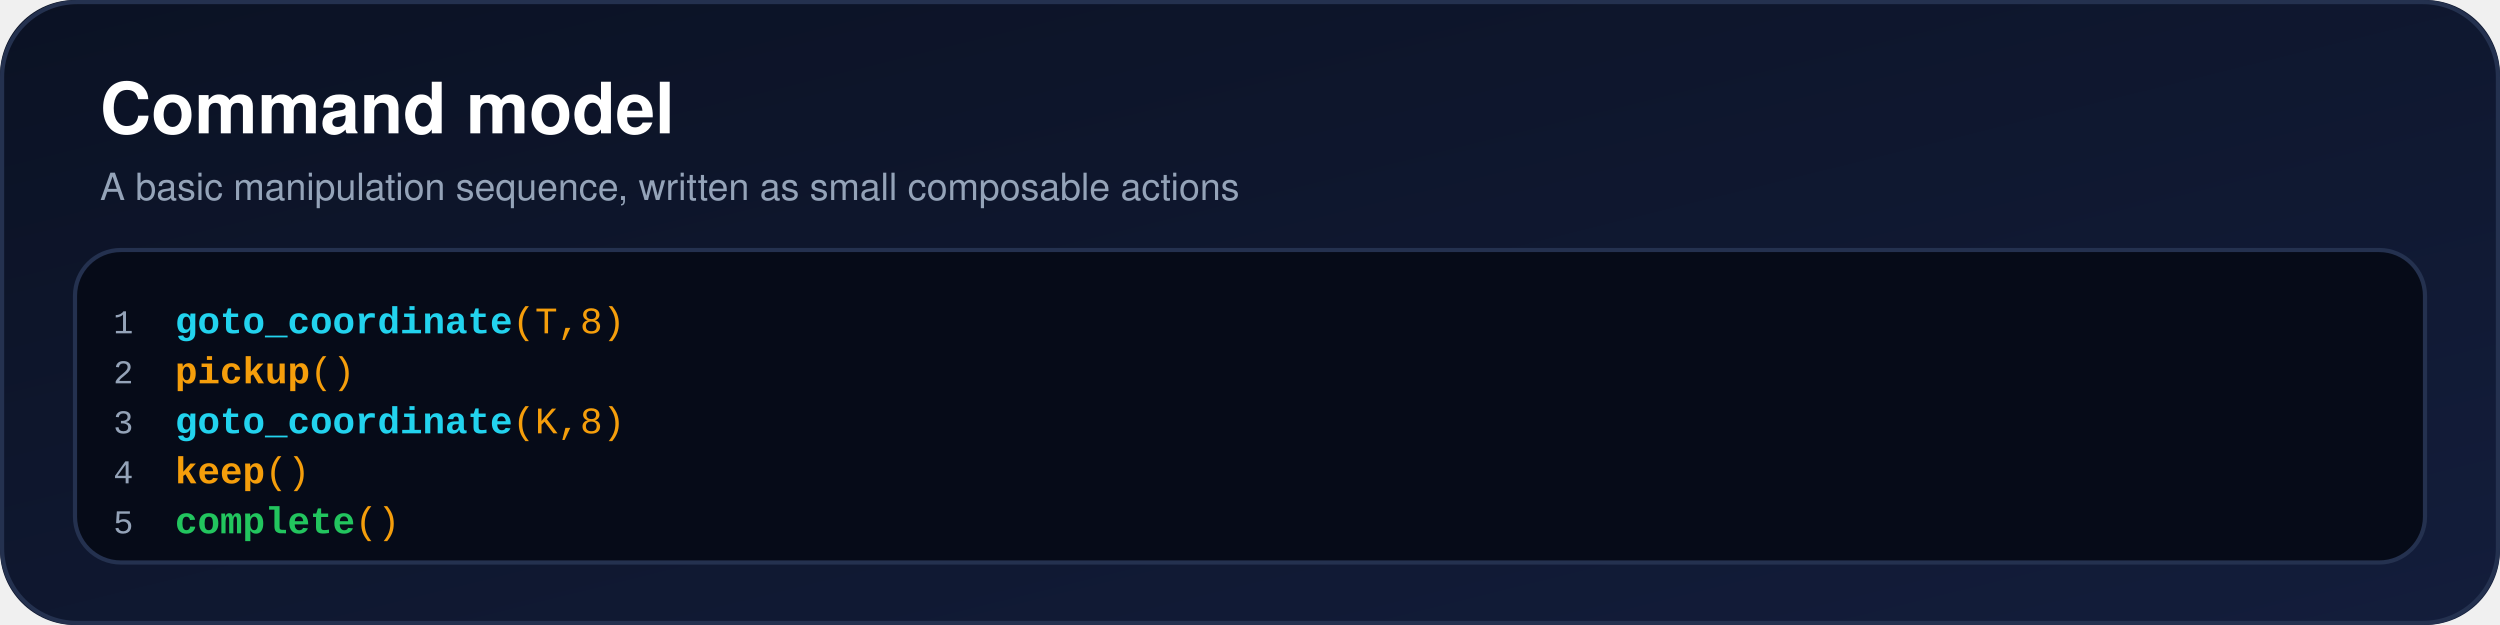
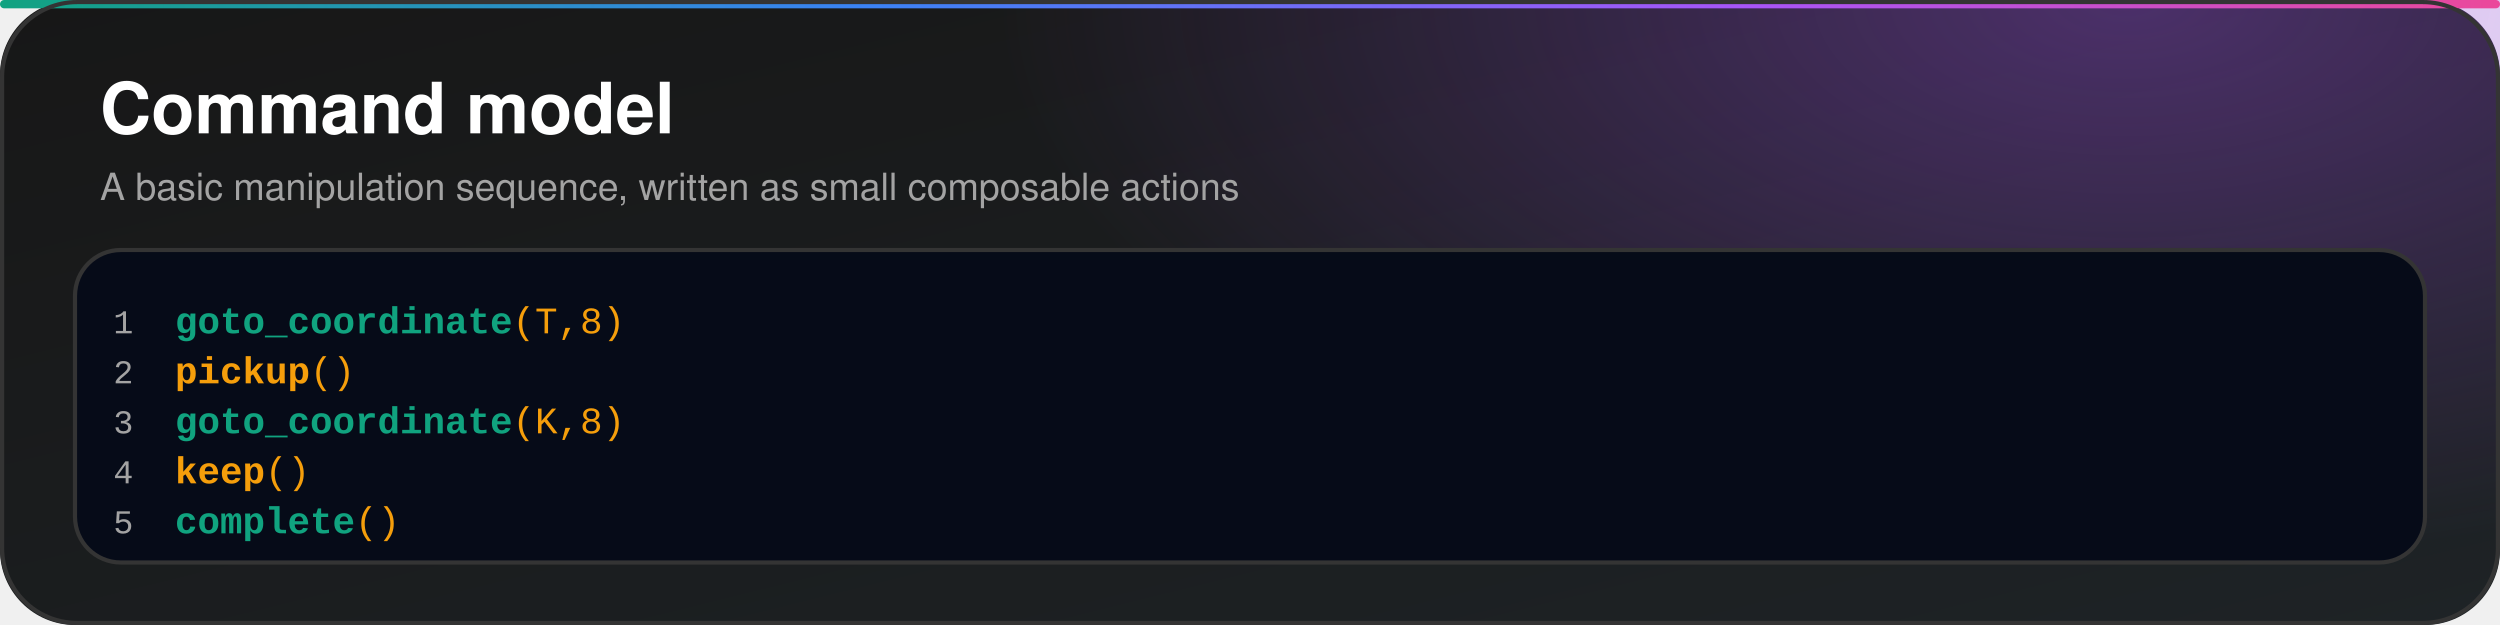
<svg xmlns="http://www.w3.org/2000/svg" width="1200" height="300" viewBox="0 0 1200 300">
  <defs>
    <linearGradient id="bg" x1="0" y1="0" x2="1" y2="1">
-       <stop offset="0" stop-color="#0b1224" />
-       <stop offset="1" stop-color="#131d3b" />
+       <stop offset="0" stop-color="#171717" />
+       <stop offset="1" stop-color="#1e2326" />
    </linearGradient>
+     <linearGradient id="aur" x1="0" y1="0" x2="1" y2="0">
+       <stop offset="0" stop-color="#10a37f" />
+       <stop offset="0.35" stop-color="#3b82f6" />
+       <stop offset="0.7" stop-color="#a855f7" />
+       <stop offset="1" stop-color="#ec4899" />
+     </linearGradient>
+     <radialGradient id="glow">
+       <stop offset="0" stop-color="#a855f7" stop-opacity="0.35" />
+       <stop offset="1" stop-color="#a855f7" stop-opacity="0" />
+     </radialGradient>
    <marker id="ar" viewBox="0 0 10 10" refX="9" refY="5" markerWidth="7" markerHeight="7" orient="auto-start-reverse">
      <path d="M0 0 L10 5 L0 10 z" fill="#22d3ee" />
    </marker>
  </defs>
  <rect width="1200" height="300" rx="36" fill="url(#bg)" />
-   <rect x="1" y="1" width="1198" height="298" rx="36" fill="none" stroke="#24314f" stroke-width="2" />
+   <ellipse cx="1020.0" cy="0" rx="540.0" ry="270.0" fill="url(#glow)" />
+   <rect x="0" y="0" width="1200" height="4" rx="2" fill="url(#aur)" />
+   <rect x="1" y="1" width="1198" height="298" rx="36" fill="none" stroke="#343434" stroke-width="2" />
  <text x="48.0" y="64.0" font-family="'Segoe UI', Helvetica, Arial, sans-serif" font-size="34" font-weight="800" fill="#ffffff" text-anchor="start">Command model</text>
-   <text x="48.0" y="96.0" font-family="'Segoe UI', Helvetica, Arial, sans-serif" font-size="18" font-weight="500" fill="#94a3b8" text-anchor="start">A basic manipulation sequence, written as small composable actions</text>
-   <rect x="36.0" y="120.0" width="1128.0" height="150.0" rx="22" fill="#060b18" fill-opacity="1" stroke="#24314f" stroke-width="2" />
-   <text x="64.0" y="160.0" font-family="Consolas, 'Courier New', monospace" font-size="16" font-weight="500" fill="#94a3b8" text-anchor="end">1</text>
-   <text x="84" y="160" font-family="Consolas, 'Courier New', monospace" font-size="18" fill="#22d3ee" font-weight="700">goto_coordinate<tspan fill="#f59e0b" font-weight="500">(T,8)</tspan>
+   <text x="48.0" y="96.0" font-family="'Segoe UI', Helvetica, Arial, sans-serif" font-size="18" font-weight="500" fill="#a3a3a3" text-anchor="start">A basic manipulation sequence, written as small composable actions</text>
+   <rect x="36.0" y="120.0" width="1128.0" height="150.0" rx="22" fill="#060b18" fill-opacity="1" stroke="#343434" stroke-width="2" />
+   <text x="64.0" y="160.0" font-family="Consolas, 'Courier New', monospace" font-size="16" font-weight="500" fill="#a3a3a3" text-anchor="end">1</text>
+   <text x="84" y="160" font-family="Consolas, 'Courier New', monospace" font-size="18" fill="#10a37f" font-weight="700">goto_coordinate<tspan fill="#f59e0b" font-weight="500">(T,8)</tspan>
  </text>
-   <text x="64.0" y="184.0" font-family="Consolas, 'Courier New', monospace" font-size="16" font-weight="500" fill="#94a3b8" text-anchor="end">2</text>
+   <text x="64.0" y="184.0" font-family="Consolas, 'Courier New', monospace" font-size="16" font-weight="500" fill="#a3a3a3" text-anchor="end">2</text>
  <text x="84" y="184" font-family="Consolas, 'Courier New', monospace" font-size="18" fill="#f59e0b" font-weight="700">pickup<tspan fill="#f59e0b" font-weight="500">()</tspan>
  </text>
-   <text x="64.0" y="208.0" font-family="Consolas, 'Courier New', monospace" font-size="16" font-weight="500" fill="#94a3b8" text-anchor="end">3</text>
-   <text x="84" y="208" font-family="Consolas, 'Courier New', monospace" font-size="18" fill="#22d3ee" font-weight="700">goto_coordinate<tspan fill="#f59e0b" font-weight="500">(K,8)</tspan>
+   <text x="64.0" y="208.0" font-family="Consolas, 'Courier New', monospace" font-size="16" font-weight="500" fill="#a3a3a3" text-anchor="end">3</text>
+   <text x="84" y="208" font-family="Consolas, 'Courier New', monospace" font-size="18" fill="#10a37f" font-weight="700">goto_coordinate<tspan fill="#f59e0b" font-weight="500">(K,8)</tspan>
  </text>
-   <text x="64.0" y="232.0" font-family="Consolas, 'Courier New', monospace" font-size="16" font-weight="500" fill="#94a3b8" text-anchor="end">4</text>
+   <text x="64.0" y="232.0" font-family="Consolas, 'Courier New', monospace" font-size="16" font-weight="500" fill="#a3a3a3" text-anchor="end">4</text>
  <text x="84" y="232" font-family="Consolas, 'Courier New', monospace" font-size="18" fill="#f59e0b" font-weight="700">keep<tspan fill="#f59e0b" font-weight="500">()</tspan>
  </text>
-   <text x="64.0" y="256.0" font-family="Consolas, 'Courier New', monospace" font-size="16" font-weight="500" fill="#94a3b8" text-anchor="end">5</text>
-   <text x="84" y="256" font-family="Consolas, 'Courier New', monospace" font-size="18" fill="#22c55e" font-weight="700">complete<tspan fill="#f59e0b" font-weight="500">()</tspan>
+   <text x="64.0" y="256.0" font-family="Consolas, 'Courier New', monospace" font-size="16" font-weight="500" fill="#a3a3a3" text-anchor="end">5</text>
+   <text x="84" y="256" font-family="Consolas, 'Courier New', monospace" font-size="18" fill="#10a37f" font-weight="700">complete<tspan fill="#f59e0b" font-weight="500">()</tspan>
  </text>
</svg>
